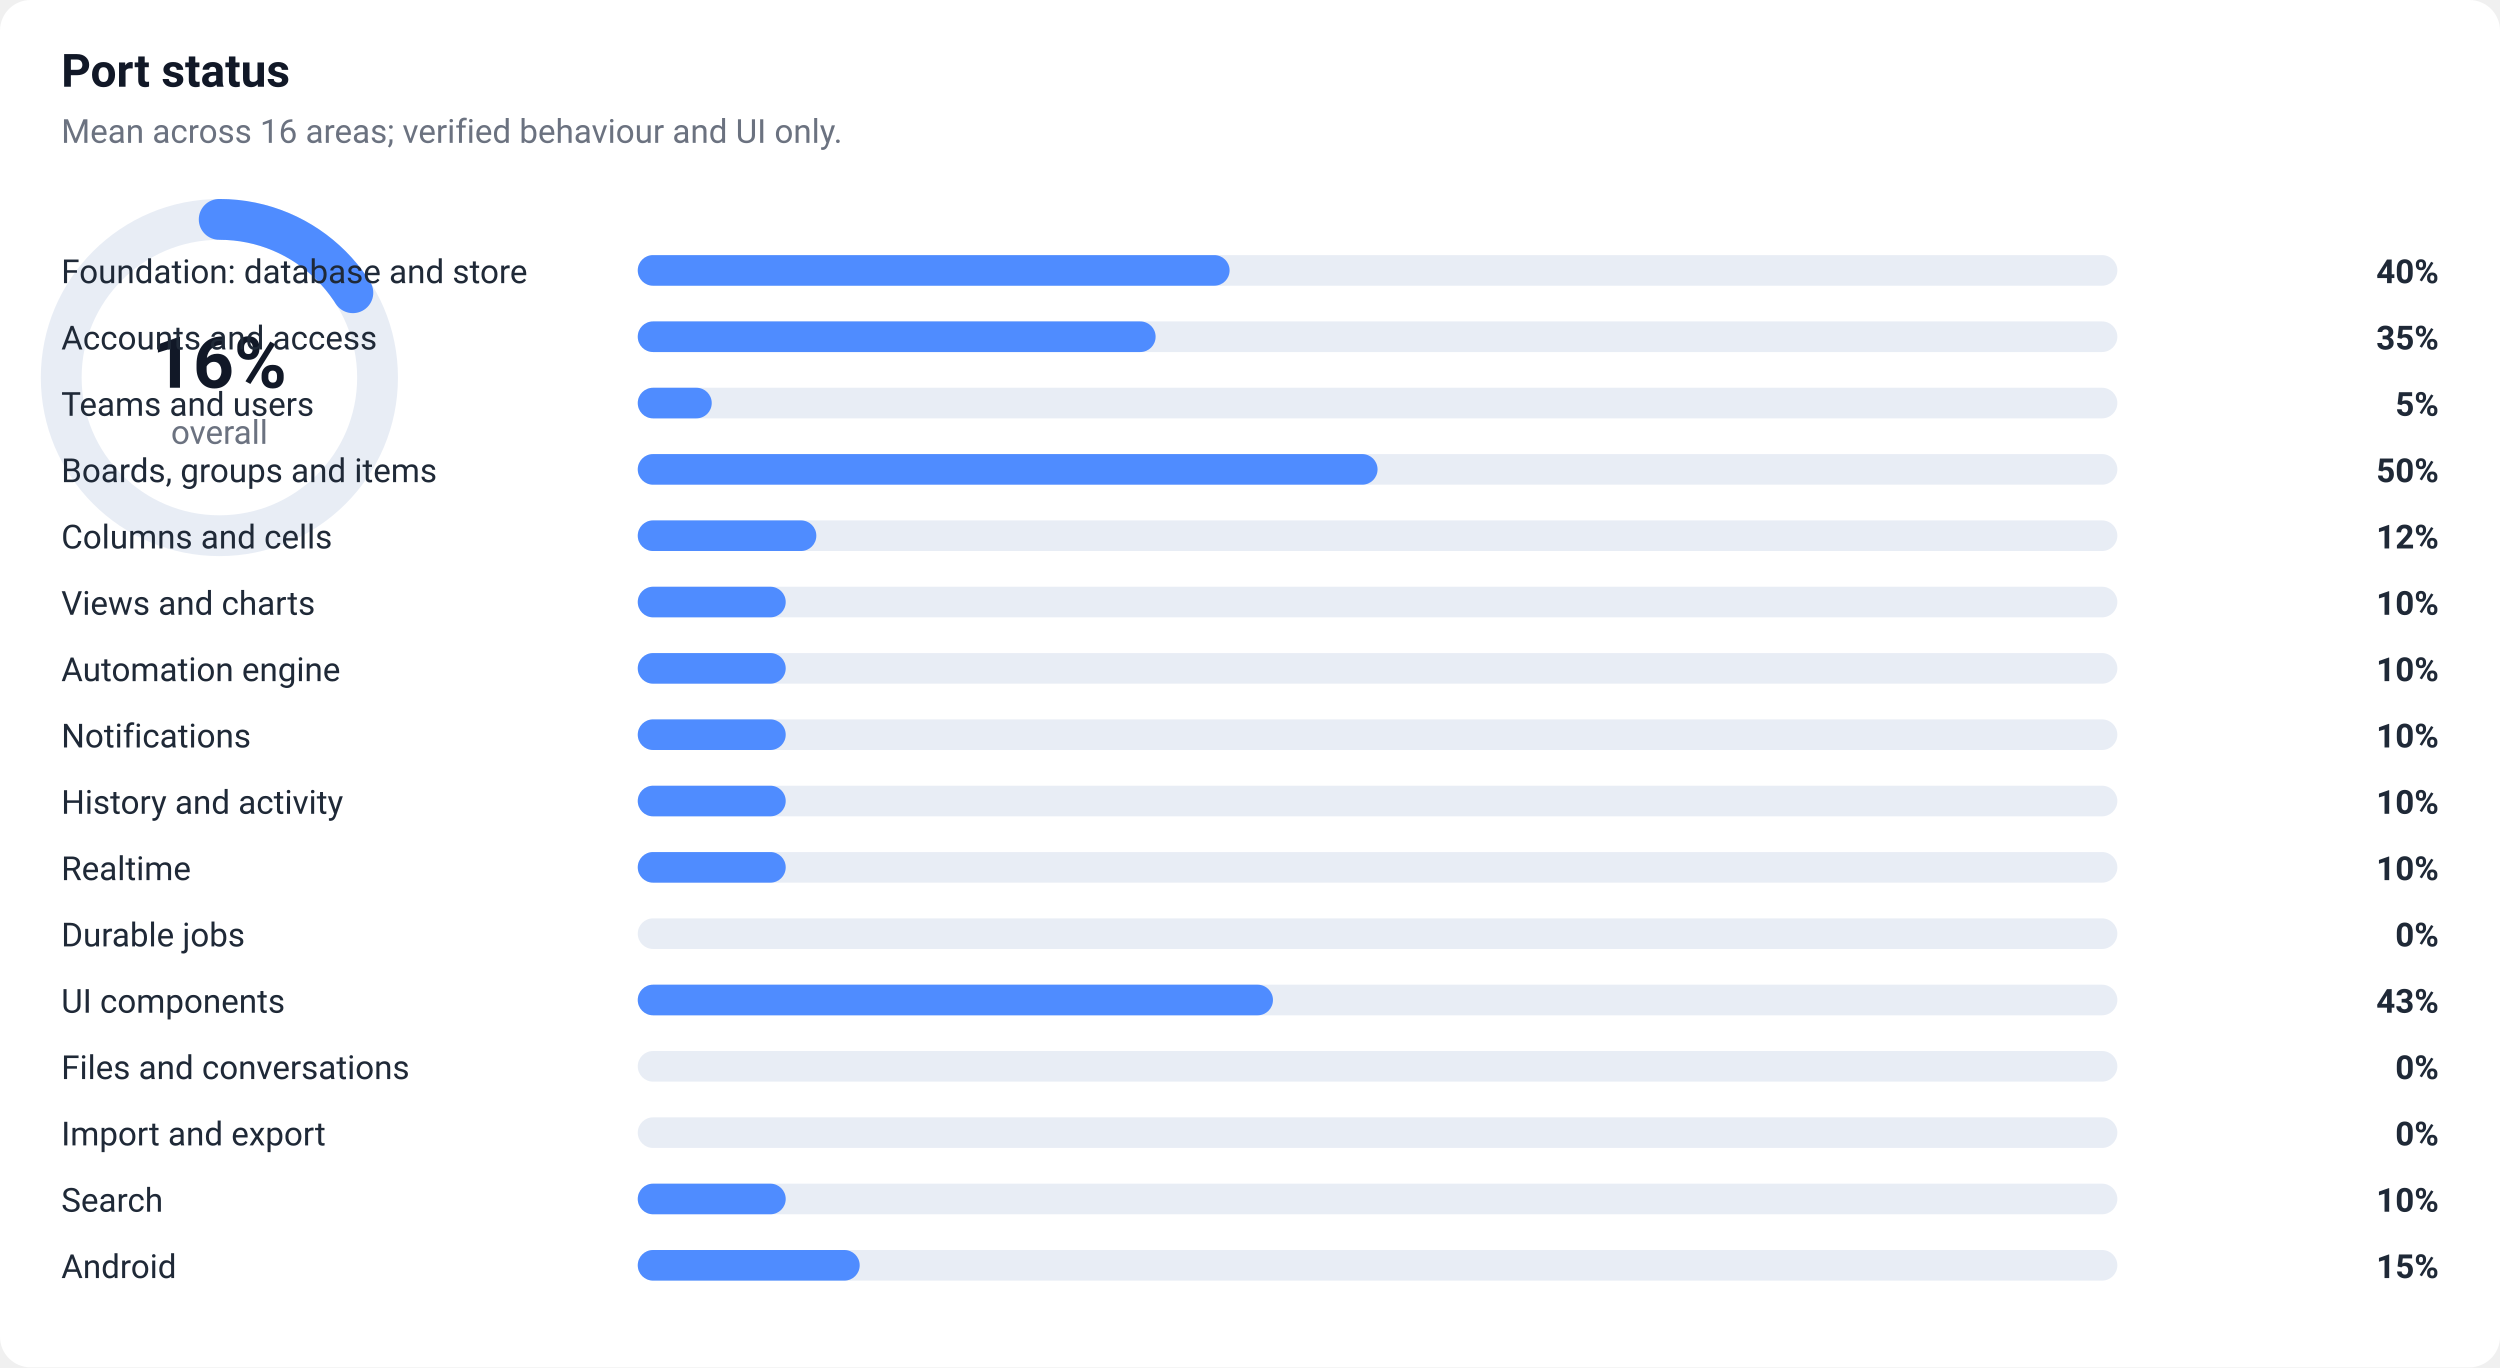
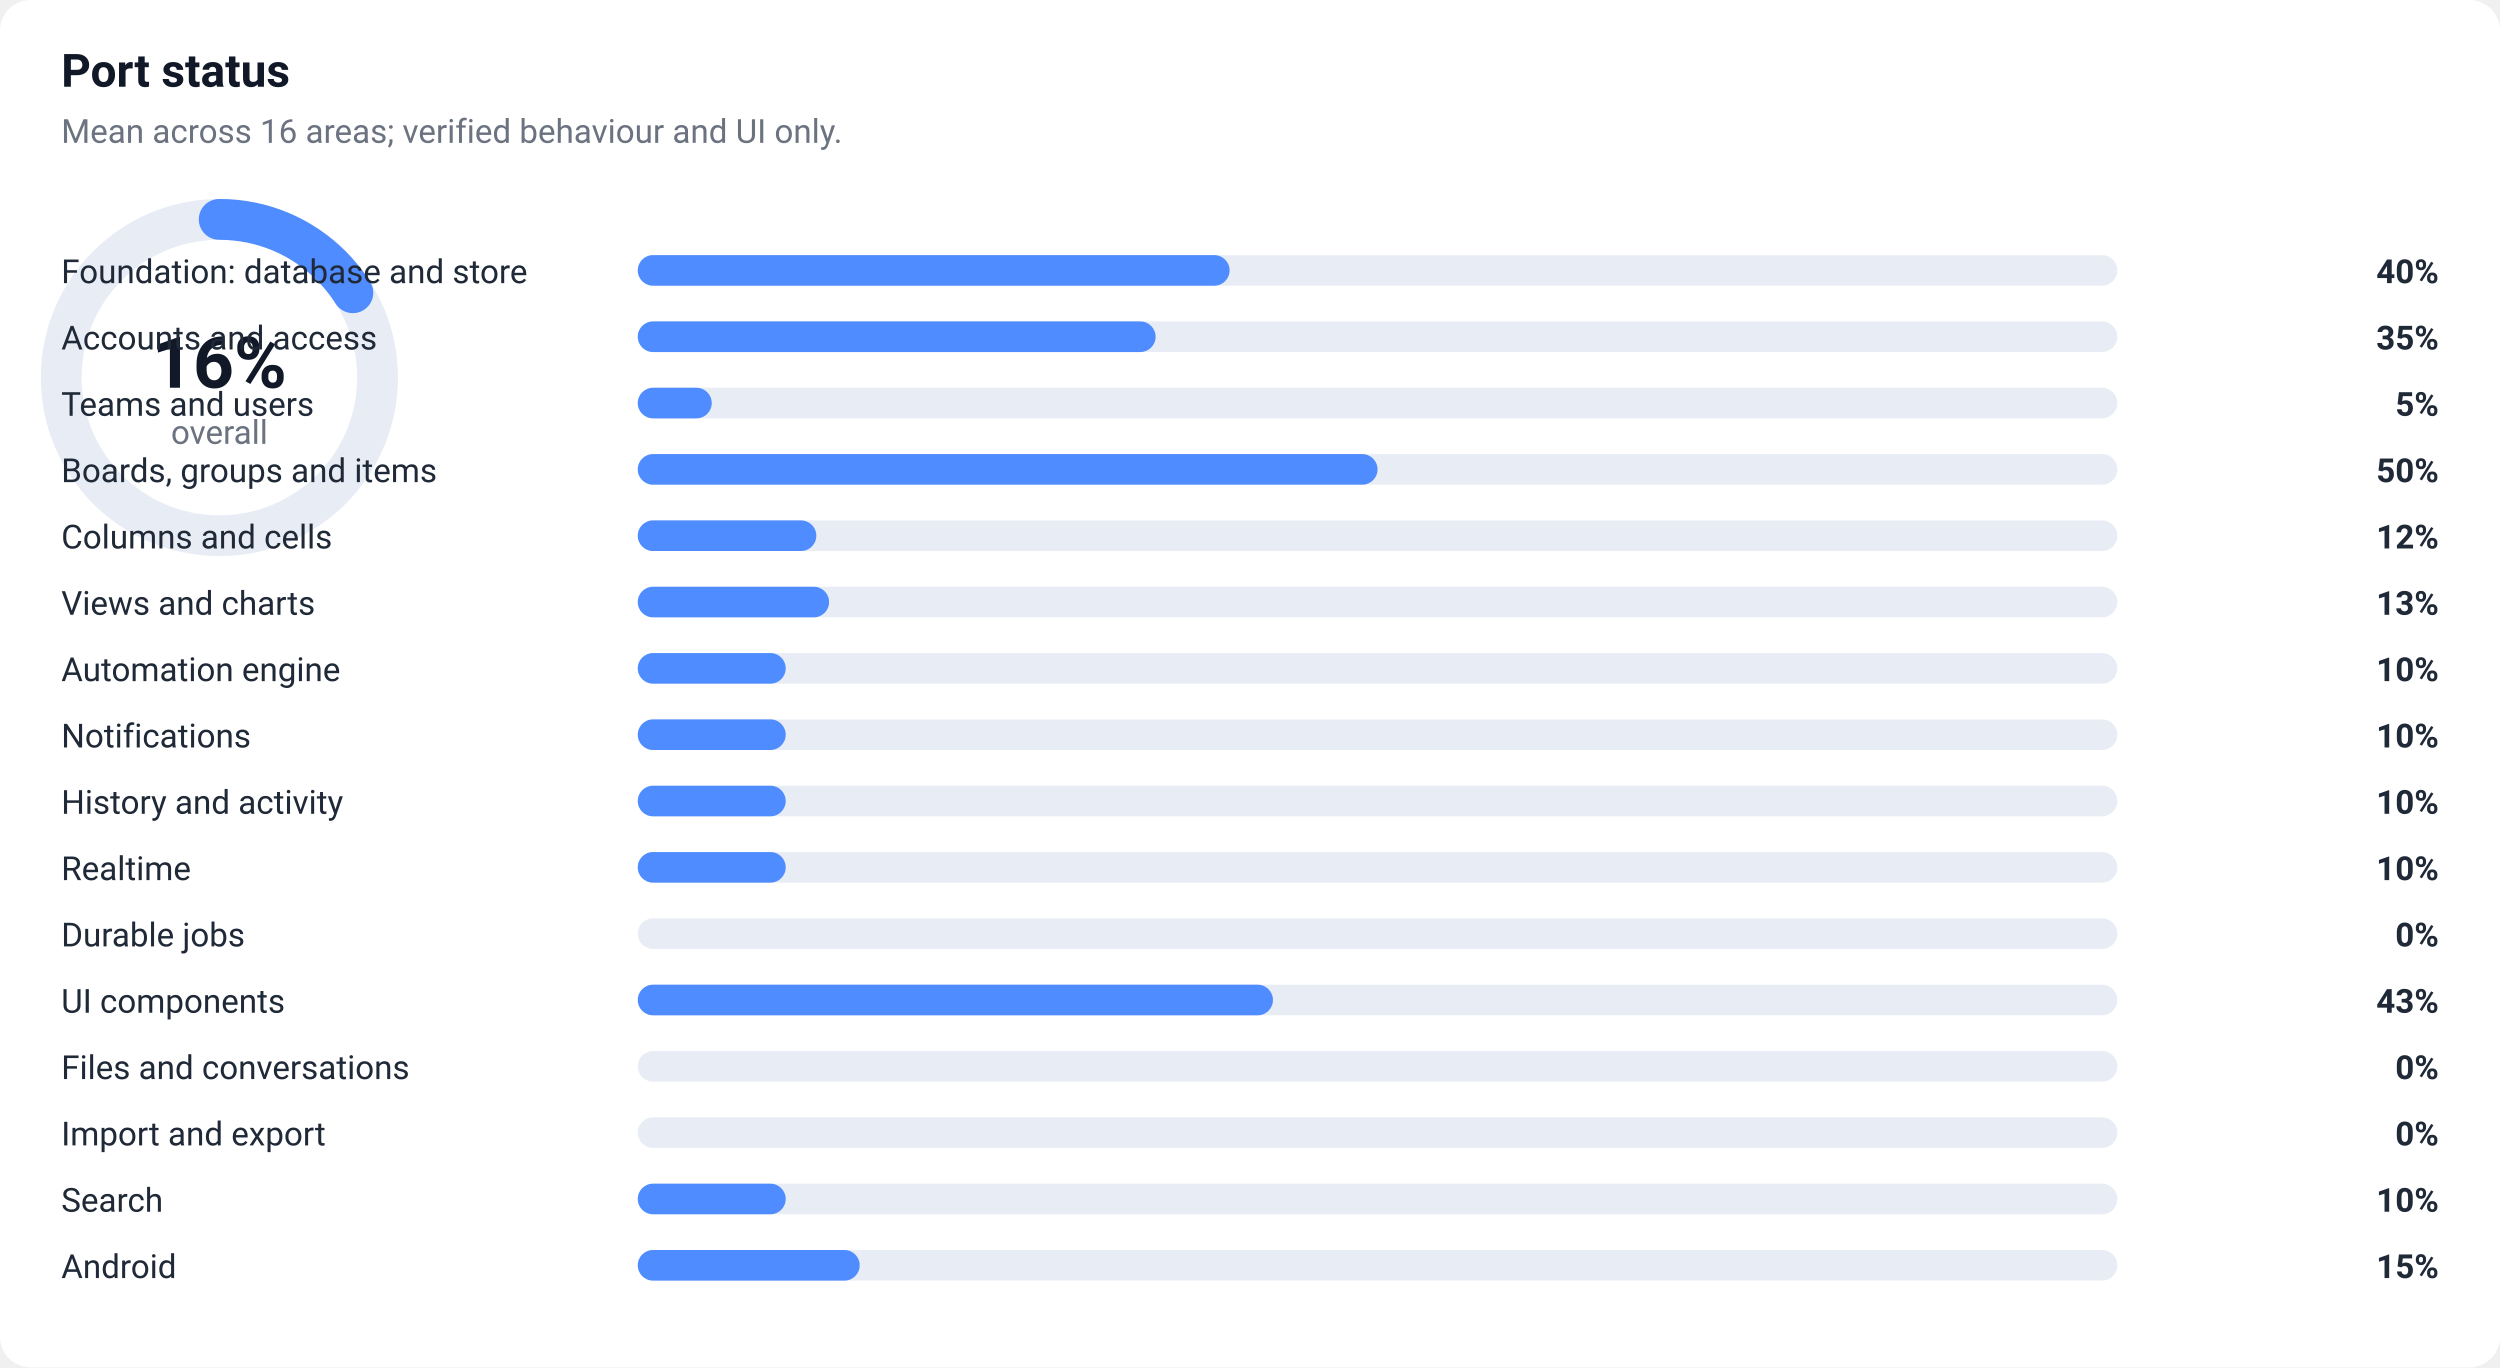
<svg xmlns="http://www.w3.org/2000/svg" width="980" height="536" viewBox="0 0 980 536" role="img" aria-label="Port status: 16% overall">
  <style>
  .bg{fill:#ffffff}.label{font:13px -apple-system,Segoe UI,Roboto,sans-serif;fill:#1f2937}
  .pct{font:600 13px -apple-system,Segoe UI,Roboto,sans-serif;fill:#1f2937}
  .track{fill:#e8edf5}.title{font:600 18px -apple-system,Segoe UI,Roboto,sans-serif;fill:#111827}
  .sub{font:13px -apple-system,Segoe UI,Roboto,sans-serif;fill:#6b7280}
  .donut{fill:none;stroke:#e8edf5;stroke-width:16}.arc{fill:none;stroke:#4f8cff;stroke-width:16;stroke-linecap:round}
  .big{font:600 28px -apple-system,Segoe UI,Roboto,sans-serif;fill:#111827}
  @media (prefers-color-scheme: dark){
    .bg{fill:#0d1117}.label,.pct{fill:#e6edf3}.title,.big{fill:#f0f6fc}.sub{fill:#8b949e}
    .track{fill:#21262d}.donut{stroke:#22272e}
  }
</style>
  <rect class="bg" width="980" height="536" rx="12" />
  <text x="24" y="34" class="title">Port status</text>
  <text x="24" y="56" class="sub">Mean across 16 areas; verified behaviour and UI only.</text>
  <g transform="translate(24,86)">
    <circle class="donut" cx="62" cy="62" r="62" />
    <circle class="arc" cx="62" cy="62" r="62" stroke-dasharray="62.3 327.2" transform="rotate(-90 62 62)" />
    <text x="62" y="66" text-anchor="middle" class="big">16%</text>
    <text x="62" y="88" text-anchor="middle" class="sub">overall</text>
  </g>
  <text x="24" y="111" class="label">Foundation: database and store</text>
  <rect x="250" y="100" width="580" height="12" rx="6" class="track" />
  <rect x="250" y="100" width="232" height="12" rx="6" fill="#4f8cff" />
  <text x="956" y="111" text-anchor="end" class="pct">40%</text>
  <text x="24" y="137" class="label">Accounts and access</text>
  <rect x="250" y="126" width="580" height="12" rx="6" class="track" />
  <rect x="250" y="126" width="203" height="12" rx="6" fill="#4f8cff" />
  <text x="956" y="137" text-anchor="end" class="pct">35%</text>
  <text x="24" y="163" class="label">Teams and users</text>
  <rect x="250" y="152" width="580" height="12" rx="6" class="track" />
  <rect x="250" y="152" width="29" height="12" rx="6" fill="#4f8cff" />
  <text x="956" y="163" text-anchor="end" class="pct">5%</text>
  <text x="24" y="189" class="label">Boards, groups and items</text>
  <rect x="250" y="178" width="580" height="12" rx="6" class="track" />
  <rect x="250" y="178" width="290" height="12" rx="6" fill="#4f8cff" />
  <text x="956" y="189" text-anchor="end" class="pct">50%</text>
  <text x="24" y="215" class="label">Columns and cells</text>
  <rect x="250" y="204" width="580" height="12" rx="6" class="track" />
  <rect x="250" y="204" width="70" height="12" rx="6" fill="#4f8cff" />
  <text x="956" y="215" text-anchor="end" class="pct">12%</text>
  <text x="24" y="241" class="label">Views and charts</text>
  <rect x="250" y="230" width="580" height="12" rx="6" class="track" />
-   <rect x="250" y="230" width="58" height="12" rx="6" fill="#4f8cff" />
-   <text x="956" y="241" text-anchor="end" class="pct">10%</text>
+   <rect x="250" y="230" width="75" height="12" rx="6" fill="#4f8cff" />
+   <text x="956" y="241" text-anchor="end" class="pct">13%</text>
  <text x="24" y="267" class="label">Automation engine</text>
  <rect x="250" y="256" width="580" height="12" rx="6" class="track" />
  <rect x="250" y="256" width="58" height="12" rx="6" fill="#4f8cff" />
  <text x="956" y="267" text-anchor="end" class="pct">10%</text>
  <text x="24" y="293" class="label">Notifications</text>
  <rect x="250" y="282" width="580" height="12" rx="6" class="track" />
  <rect x="250" y="282" width="58" height="12" rx="6" fill="#4f8cff" />
  <text x="956" y="293" text-anchor="end" class="pct">10%</text>
  <text x="24" y="319" class="label">History and activity</text>
  <rect x="250" y="308" width="580" height="12" rx="6" class="track" />
  <rect x="250" y="308" width="58" height="12" rx="6" fill="#4f8cff" />
  <text x="956" y="319" text-anchor="end" class="pct">10%</text>
  <text x="24" y="345" class="label">Realtime</text>
  <rect x="250" y="334" width="580" height="12" rx="6" class="track" />
  <rect x="250" y="334" width="58" height="12" rx="6" fill="#4f8cff" />
  <text x="956" y="345" text-anchor="end" class="pct">10%</text>
  <text x="24" y="371" class="label">Durable jobs</text>
  <rect x="250" y="360" width="580" height="12" rx="6" class="track" />
  <rect x="250" y="360" width="0" height="12" rx="6" fill="#c9d3e0" />
  <text x="956" y="371" text-anchor="end" class="pct">0%</text>
  <text x="24" y="397" class="label">UI components</text>
  <rect x="250" y="386" width="580" height="12" rx="6" class="track" />
  <rect x="250" y="386" width="249" height="12" rx="6" fill="#4f8cff" />
  <text x="956" y="397" text-anchor="end" class="pct">43%</text>
  <text x="24" y="423" class="label">Files and conversations</text>
  <rect x="250" y="412" width="580" height="12" rx="6" class="track" />
  <rect x="250" y="412" width="0" height="12" rx="6" fill="#c9d3e0" />
  <text x="956" y="423" text-anchor="end" class="pct">0%</text>
  <text x="24" y="449" class="label">Import and export</text>
  <rect x="250" y="438" width="580" height="12" rx="6" class="track" />
  <rect x="250" y="438" width="0" height="12" rx="6" fill="#c9d3e0" />
  <text x="956" y="449" text-anchor="end" class="pct">0%</text>
  <text x="24" y="475" class="label">Search</text>
  <rect x="250" y="464" width="580" height="12" rx="6" class="track" />
  <rect x="250" y="464" width="58" height="12" rx="6" fill="#4f8cff" />
  <text x="956" y="475" text-anchor="end" class="pct">10%</text>
  <text x="24" y="501" class="label">Android</text>
  <rect x="250" y="490" width="580" height="12" rx="6" class="track" />
  <rect x="250" y="490" width="87" height="12" rx="6" fill="#4f8cff" />
  <text x="956" y="501" text-anchor="end" class="pct">15%</text>
</svg>
